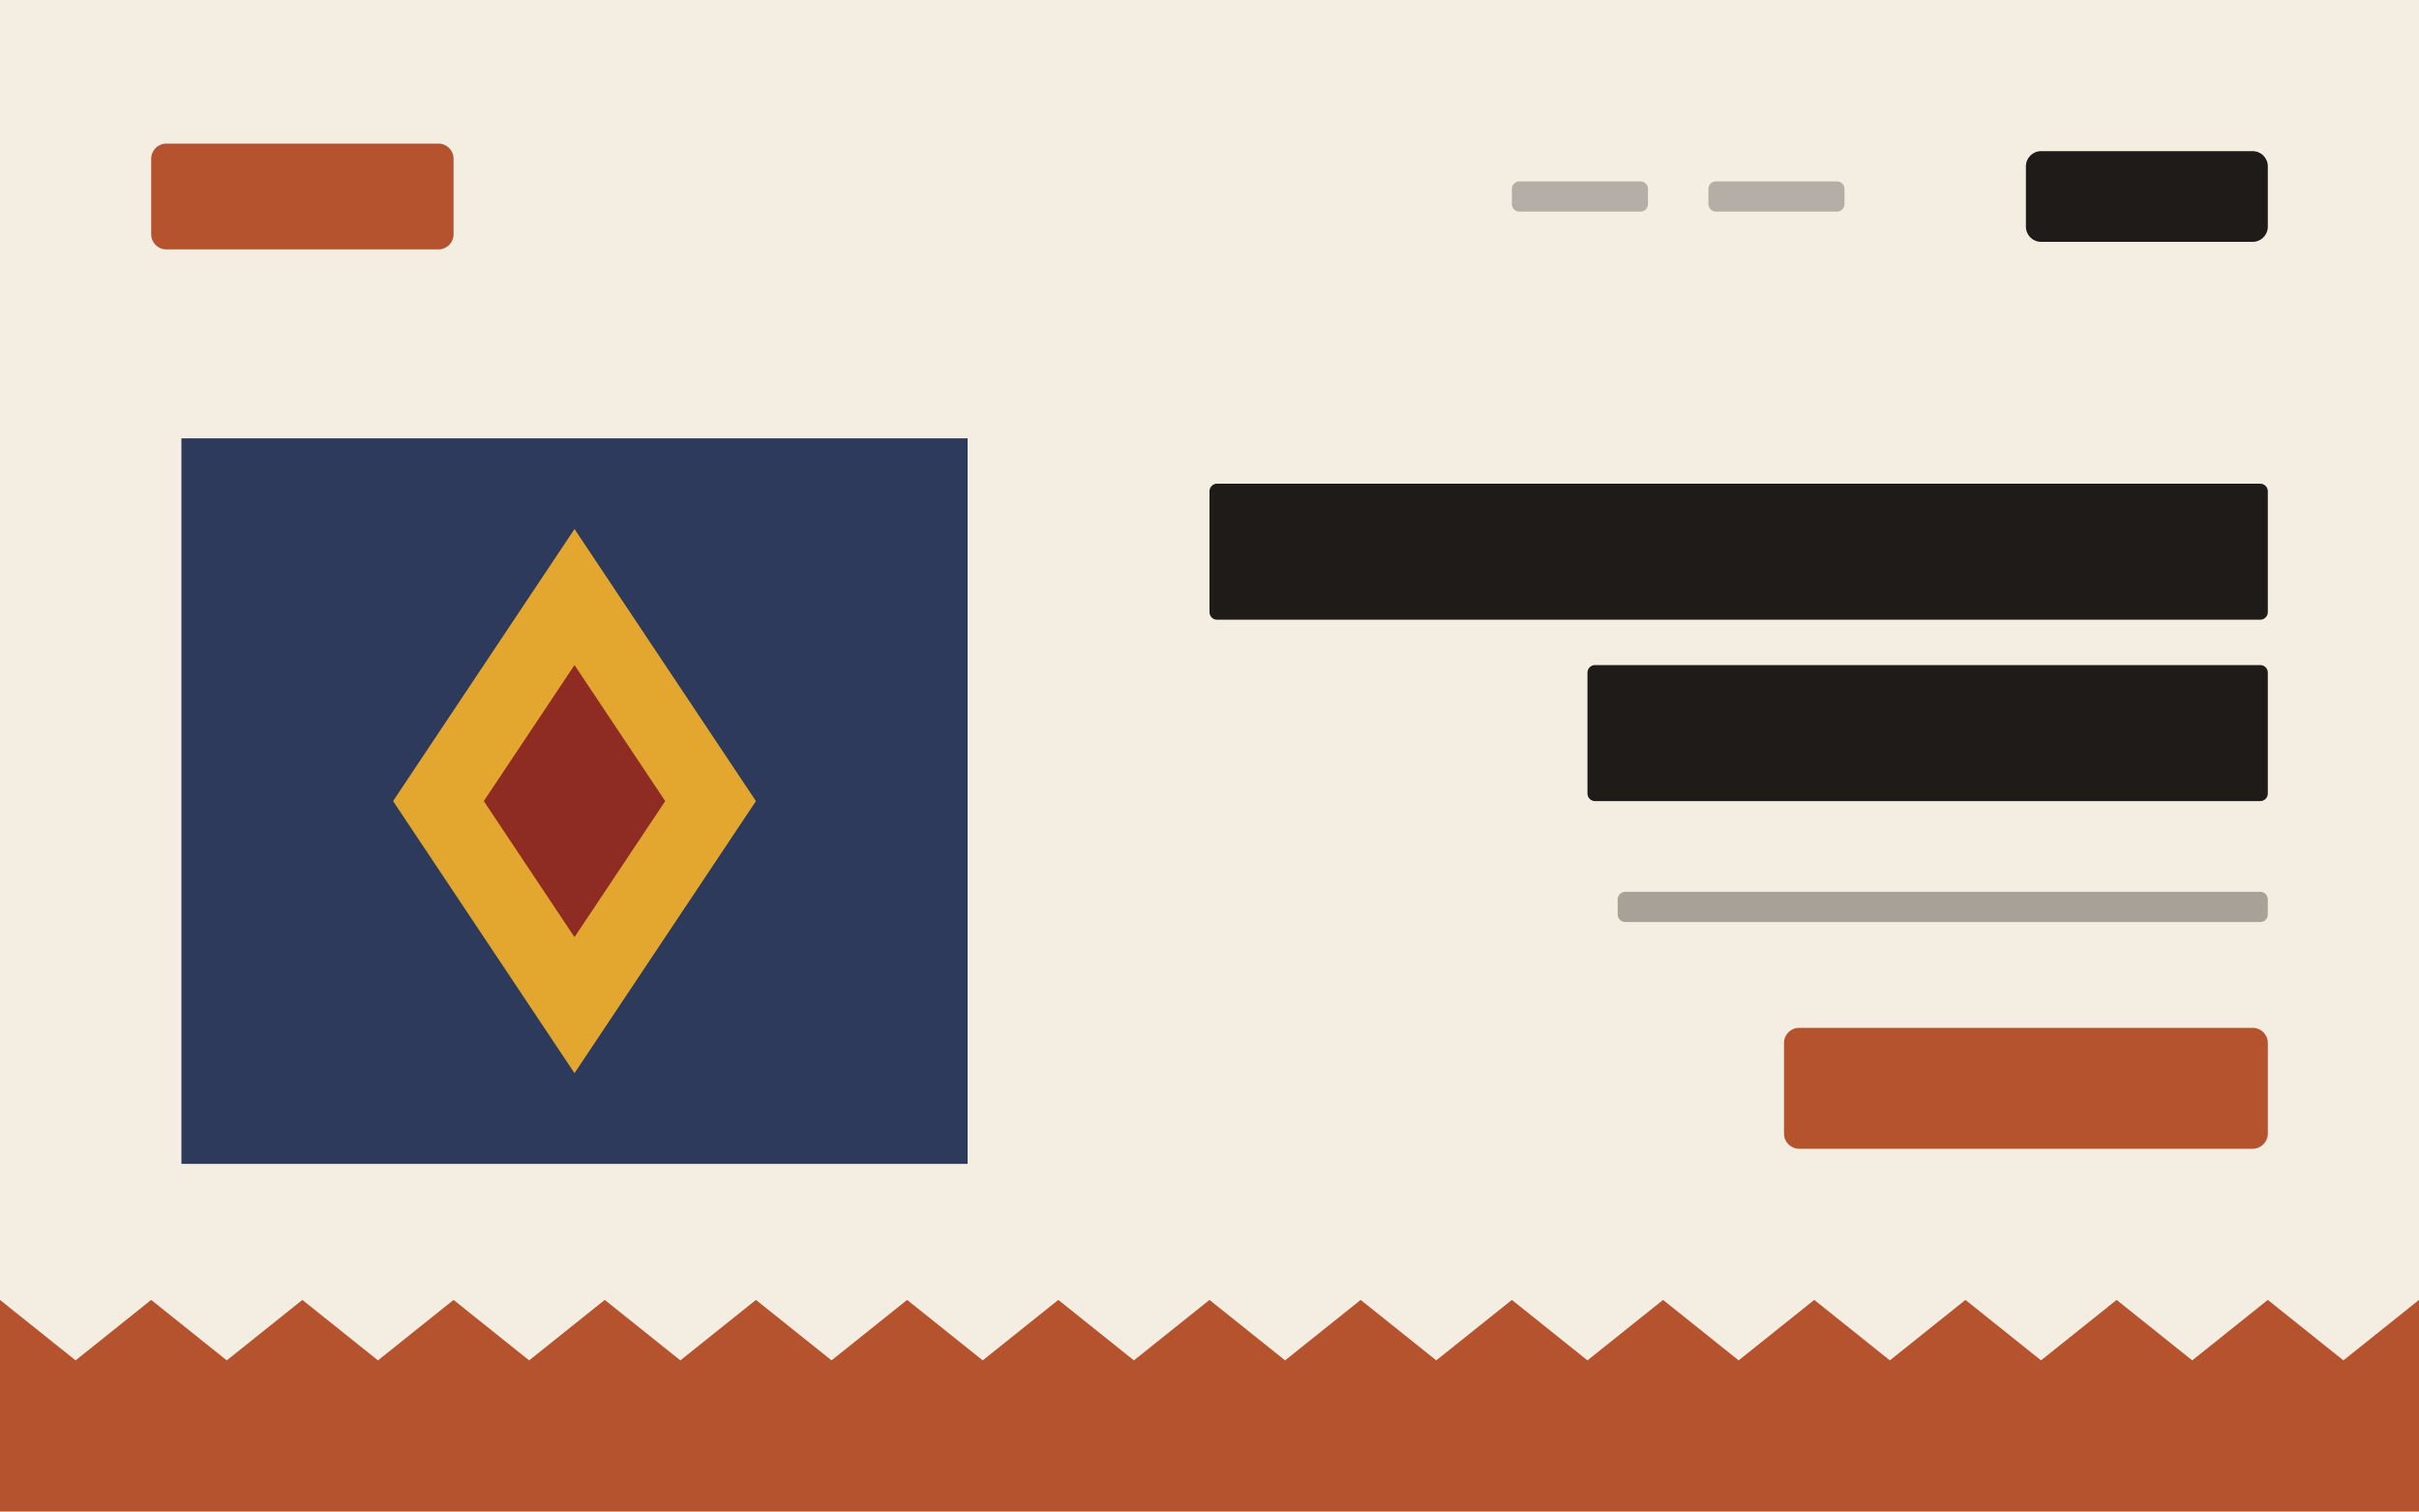
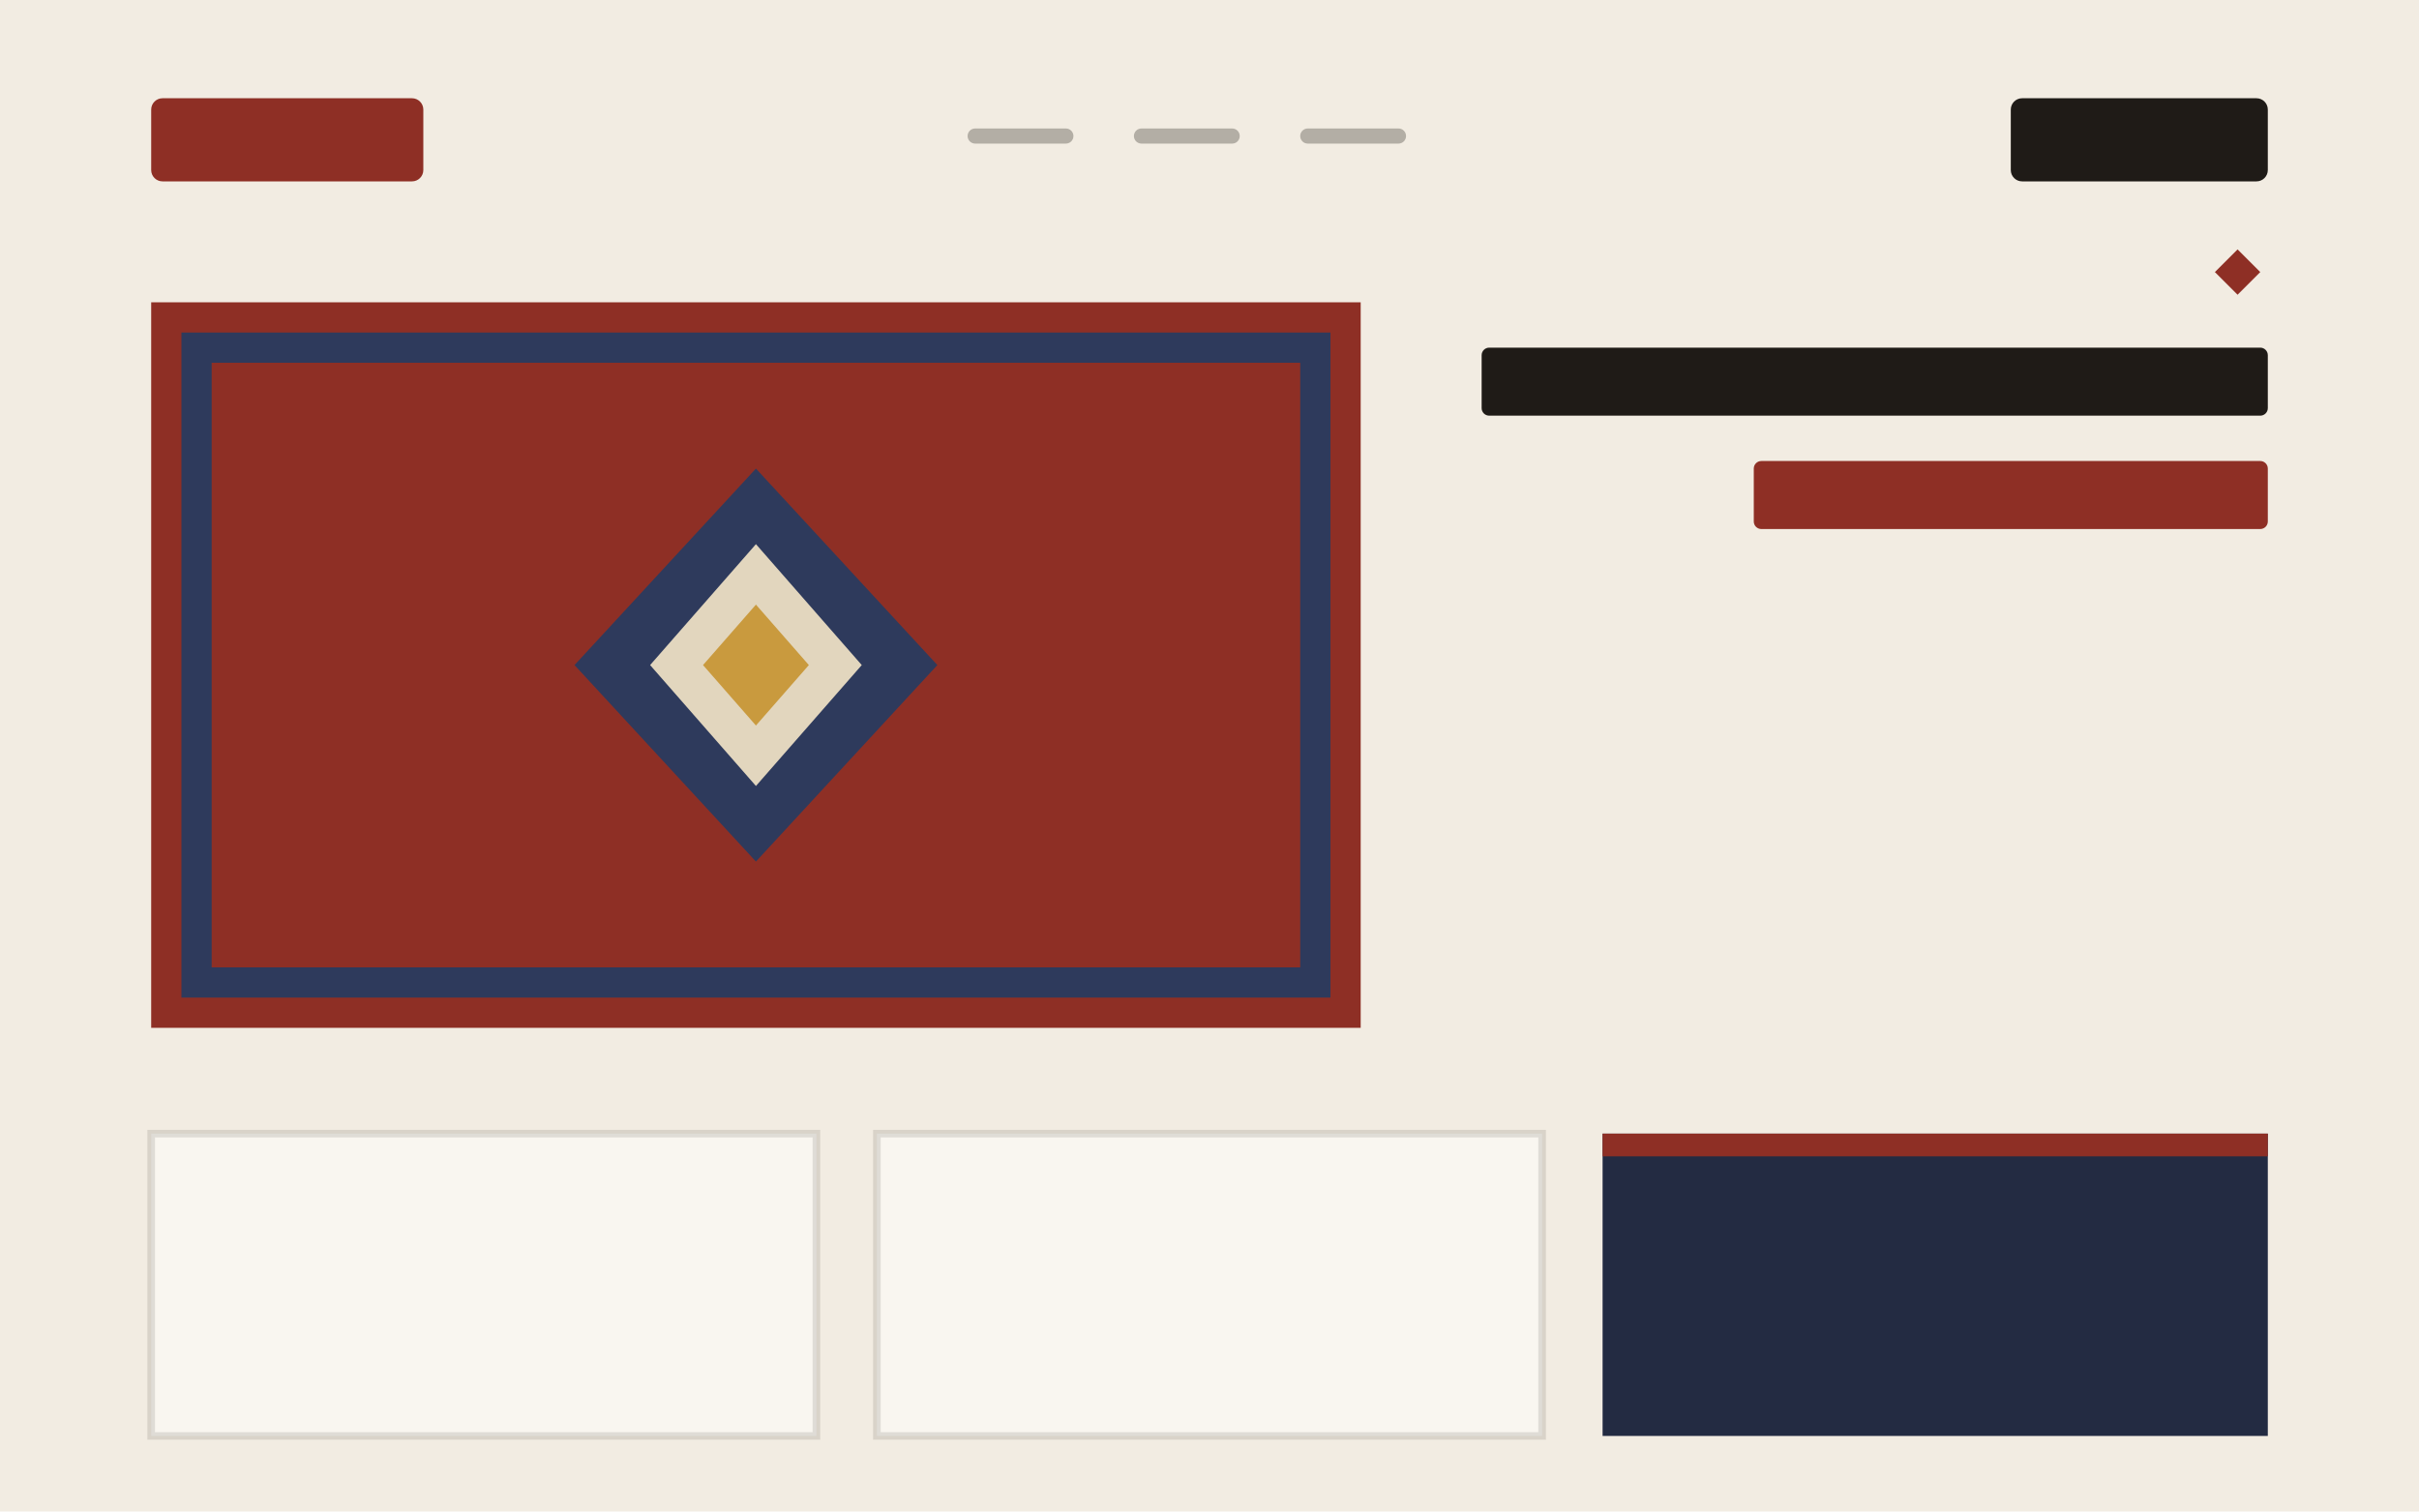
<svg xmlns="http://www.w3.org/2000/svg" viewBox="0 0 320 200" fill="none">
-   <rect width="320" height="200" fill="#f3ede2" />
-   <rect x="268" y="20" width="32" height="12" rx="2" fill="#1e1b18" />
-   <g fill="#1e1b18" fill-opacity=".3">
-     <rect x="226" y="24" width="18" height="4" rx="1" />
-     <rect x="200" y="24" width="18" height="4" rx="1" />
+   <rect width="320" height="200" fill="#f2ece2" />
+   <rect x="266" y="13" width="34" height="11" rx="1.5" fill="#1f1b17" />
+   <g fill="#1f1b17" fill-opacity=".3">
+     <rect x="150" y="17" width="14" height="2" rx="1" />
+     <rect x="128" y="17" width="14" height="2" rx="1" />
+     <rect x="172" y="17" width="14" height="2" rx="1" />
  </g>
-   <rect x="20" y="19" width="40" height="14" rx="2" fill="#b5532f" />
-   <rect x="160" y="64" width="140" height="18" rx="1" fill="#1e1b18" />
-   <rect x="210" y="88" width="90" height="18" rx="1" fill="#1e1b18" />
-   <rect x="214" y="118" width="86" height="4" rx="1" fill="#5f574d" fill-opacity=".5" />
-   <rect x="236" y="136" width="64" height="16" rx="2" fill="#b5532f" />
-   <rect x="24" y="58" width="104" height="96" fill="#2e3a5c" />
-   <path d="M76 70 100 106 76 142 52 106Z" fill="#e3a72f" />
-   <path d="M76 88 88 106 76 124 64 106Z" fill="#8e2b22" />
-   <path d="M0 172l10 8 10-8 10 8 10-8 10 8 10-8 10 8 10-8 10 8 10-8 10 8 10-8 10 8 10-8 10 8 10-8 10 8 10-8 10 8 10-8 10 8 10-8 10 8 10-8 10 8 10-8 10 8 10-8 10 8 10-8 10 8 10-8V200H0Z" fill="#b5532f" />
+   <rect x="20" y="13" width="36" height="11" rx="1.5" fill="#8e2f25" />
+   <path d="M296 33l3 3-3 3-3-3z" fill="#8e2f25" />
+   <rect x="196" y="46" width="104" height="9" rx="1" fill="#1f1b17" />
+   <rect x="232" y="61" width="68" height="9" rx="1" fill="#8e2f25" />
+   <rect x="20" y="40" width="160" height="96" fill="#8e2f25" />
+   <rect x="26" y="46" width="148" height="84" fill="none" stroke="#2e3a5c" stroke-width="4" />
+   <path d="M100 62 124 88 100 114 76 88Z" fill="#2e3a5c" />
+   <path d="M100 72 114 88 100 104 86 88Z" fill="#e2d6be" />
+   <path d="M100 80 107 88 100 96 93 88Z" fill="#c99a3e" />
+   <rect x="20" y="150" width="88" height="40" fill="#f9f6f0" stroke="#1f1b17" stroke-opacity=".12" />
+   <rect x="116" y="150" width="88" height="40" fill="#f9f6f0" stroke="#1f1b17" stroke-opacity=".12" />
+   <rect x="212" y="150" width="88" height="40" fill="#232b42" />
+   <rect x="212" y="150" width="88" height="3" fill="#8e2f25" />
</svg>
